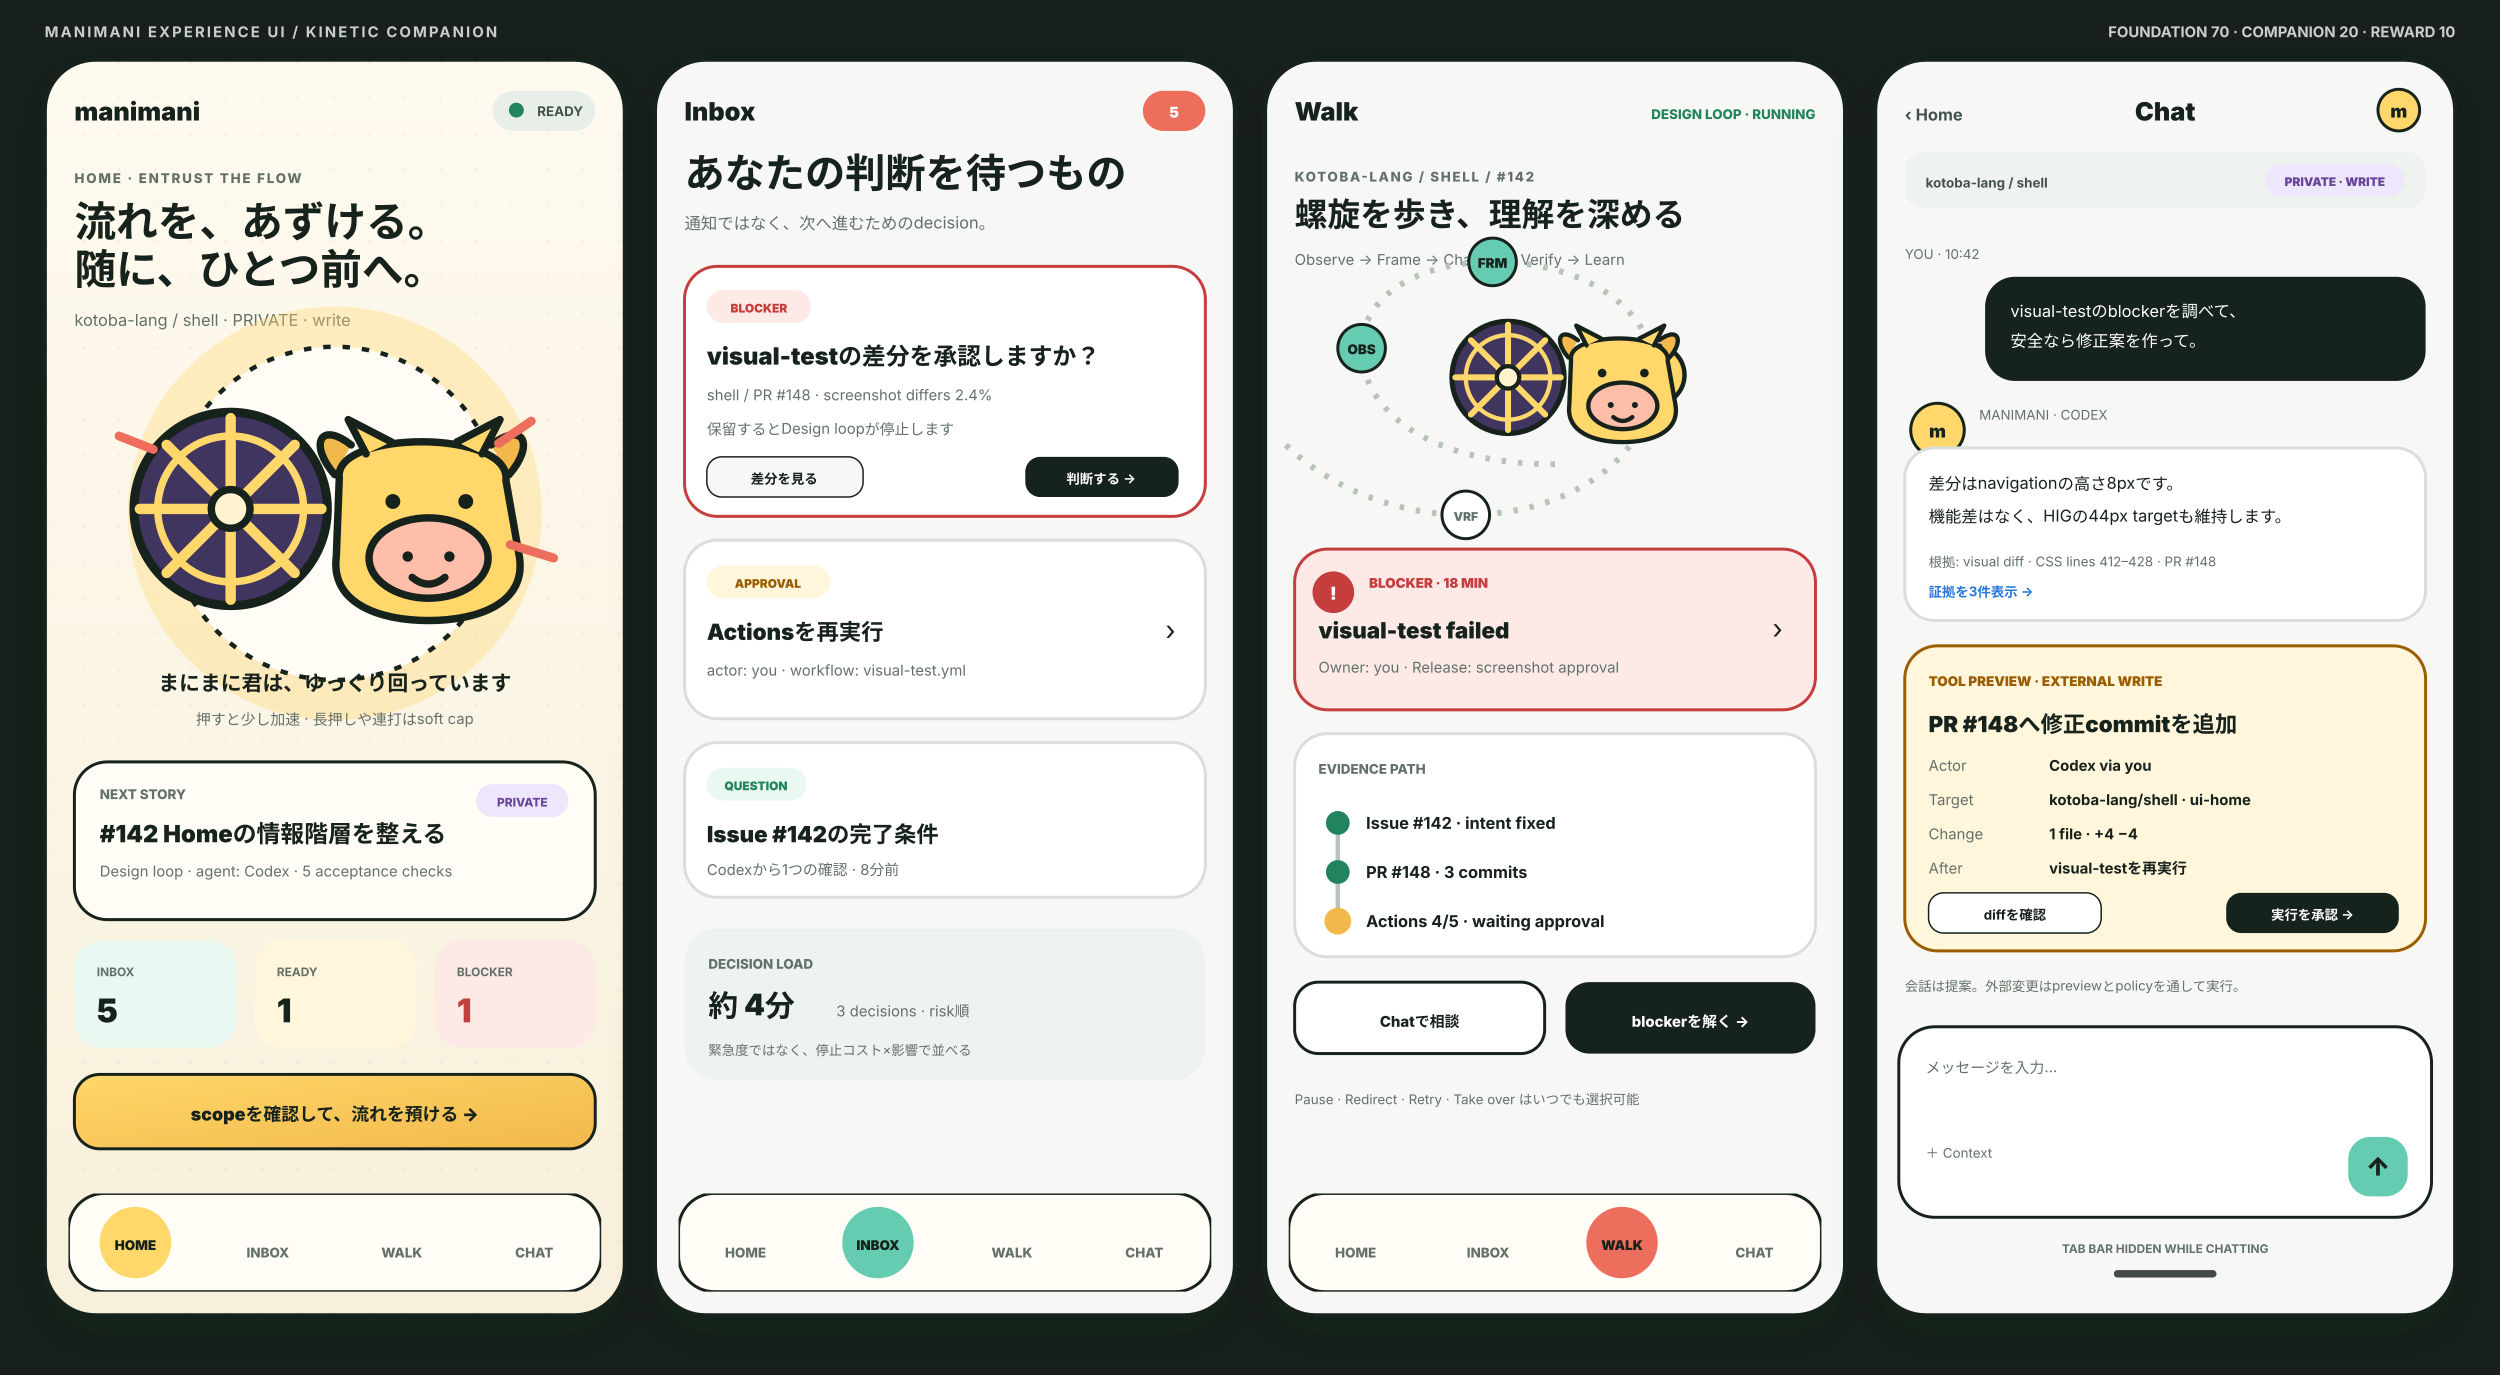
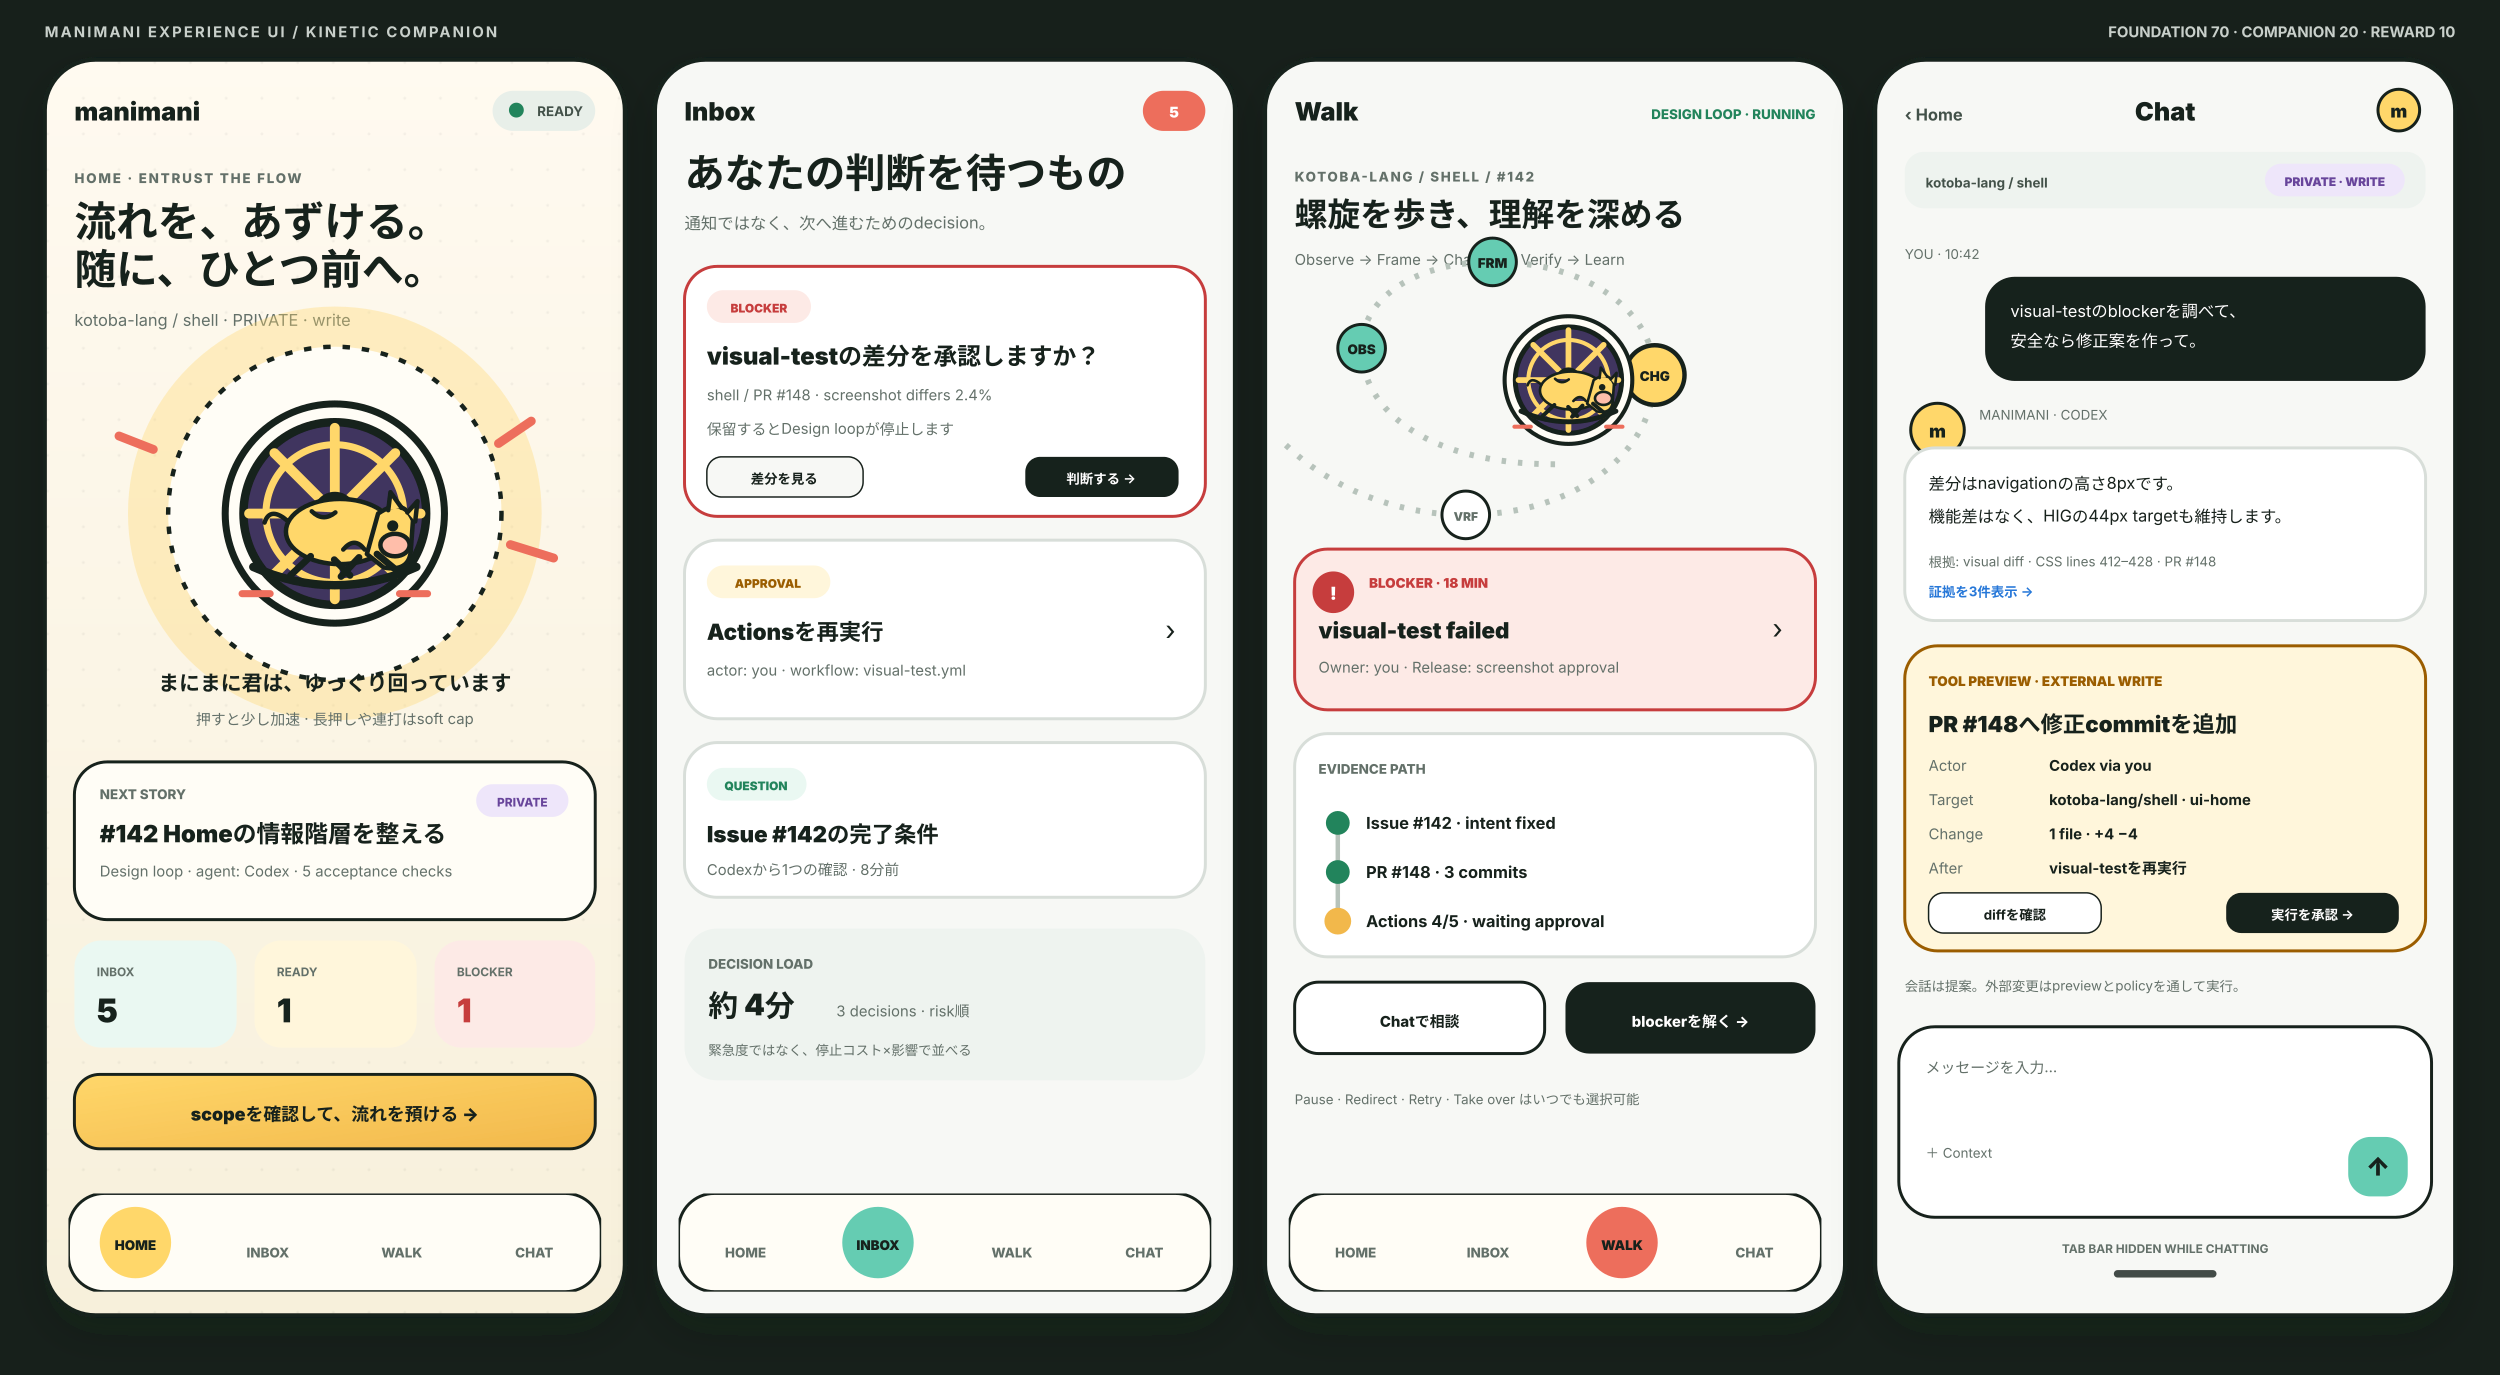
<svg xmlns="http://www.w3.org/2000/svg" width="1680" height="924" viewBox="0 0 1680 924">
  <defs>
    <filter id="shadow">
      <feDropShadow dx="0" dy="12" stdDeviation="14" flood-color="#17201b" flood-opacity=".16" />
    </filter>
    <filter id="lift">
      <feDropShadow dx="0" dy="5" stdDeviation="5" flood-color="#17201b" flood-opacity=".18" />
    </filter>
    <linearGradient id="paper" x2="0" y2="1">
      <stop stop-color="#fffaf0" />
      <stop offset="1" stop-color="#f7f0db" />
    </linearGradient>
    <linearGradient id="mint" x2="1" y2="1">
      <stop stop-color="#9be7d0" />
      <stop offset="1" stop-color="#65ccb2" />
    </linearGradient>
    <linearGradient id="sun" x2="1" y2="1">
      <stop stop-color="#ffd76a" />
      <stop offset="1" stop-color="#f2b84b" />
    </linearGradient>
    <pattern id="dots" width="24" height="24" patternUnits="userSpaceOnUse">
      <circle cx="2" cy="2" r="1" fill="#17201b" opacity=".045" />
    </pattern>
    <symbol id="wheel" viewBox="0 0 160 160">
      <g class="wheel">
        <circle cx="80" cy="80" r="65" fill="#40345f" stroke="#17201b" stroke-width="6" />
        <circle cx="80" cy="80" r="49" fill="none" stroke="#ffd76a" stroke-width="5" />
        <path d="M80 19v122M19 80h122M37 37l86 86M123 37l-86 86" stroke="#ffd76a" stroke-width="7" stroke-linecap="round" />
        <circle cx="80" cy="80" r="13" fill="#fff4cf" stroke="#17201b" stroke-width="5" />
      </g>
    </symbol>
    <symbol id="cow" viewBox="0 0 175 150">
      <g stroke="#17201b" stroke-width="5" stroke-linecap="round" stroke-linejoin="round">
        <path d="M25 49C8 30 14 12 36 29M142 49c17-19 11-37-12-20" fill="#f2b84b" />
        <path d="M28 51C24 19 144 18 140 53l9 51c5 31-27 43-61 43s-66-12-62-43z" fill="#ffd76a" />
        <path d="m46 35-12-23 29 15m61 8 12-23-29 15" fill="#ffd76a" />
        <circle cx="64" cy="67" r="5" fill="#17201b" stroke="none" />
        <circle cx="113" cy="67" r="5" fill="#17201b" stroke="none" />
        <ellipse cx="88" cy="105" rx="40" ry="27" fill="#ffbeaa" />
        <circle cx="74" cy="104" r="3.5" fill="#17201b" stroke="none" />
        <circle cx="102" cy="104" r="3.5" fill="#17201b" stroke="none" />
        <path d="M77 118q11 9 22 0" fill="none" />
      </g>
    </symbol>
-     <symbol id="mascot" viewBox="0 0 300 170">
-       <use href="#wheel" width="160" height="160" />
-       <use href="#cow" x="125" y="8" width="175" height="150" />
+     <symbol id="runnerCow" viewBox="0 0 150 92">
+       <g stroke="#17201b" stroke-width="4" stroke-linecap="round" stroke-linejoin="round">
+         <ellipse cx="77" cy="47" rx="48" ry="29" fill="#ffd76a" />
+         <path d="M111 31q22-15 31 6l-2 28q-2 18-24 14l-15-12z" fill="#ffd76a" />
+         <path d="m120 28 2-16 10 14m5 4 9-10-2 18" fill="#ffd76a" />
+         <path d="M31 38Q15 24 10 39" fill="none" />
+         <ellipse cx="126" cy="59" rx="13" ry="10" fill="#ffbeaa" />
+         <circle cx="124" cy="42" r="3" fill="#17201b" />
+         <path d="M51 69 33 86M72 72l14 14M94 70 78 87M110 67l18 15" fill="none" stroke-width="6" />
+         <path d="M52 29q10 10 21 1m7 33q10-12 19 0" fill="#40345f" />
+       </g>
+     </symbol>
+     <symbol id="mascot" viewBox="0 0 200 180">
+       <circle cx="100" cy="88" r="78" fill="#fffdf6" stroke="#17201b" stroke-width="5" />
+       <use href="#wheel" x="20" y="8" width="160" height="160" />
+       <path d="M42 126q58 26 116 0" fill="none" stroke="#17201b" stroke-width="6" stroke-linecap="round" />
+       <g class="runner">
+         <use href="#runnerCow" x="42" y="63" width="120" height="74" />
+       </g>
+       <path d="M34 145h20M146 145h20" stroke="#ed6e5c" stroke-width="5" stroke-linecap="round" />
    </symbol>
    <symbol id="nav" viewBox="0 0 358 66">
      <rect width="358" height="66" rx="24" fill="#fffdf6" stroke="#17201b" stroke-width="2" />
-       <g font-family="-apple-system,BlinkMacSystemFont,'Noto Sans JP',sans-serif" font-size="9" font-weight="800" text-anchor="middle" fill="#637069">
+       <g font-family="'Noto Sans JP',-apple-system,BlinkMacSystemFont,sans-serif" font-size="9" font-weight="800" text-anchor="middle" fill="#637069">
        <text x="45" y="43">HOME</text>
        <text x="134" y="43">INBOX</text>
        <text x="224" y="43">WALK</text>
        <text x="313" y="43">CHAT</text>
      </g>
    </symbol>
    <style>
-       .wheel{transform-box:fill-box;transform-origin:center;animation:turn 8s linear infinite}.mascot:hover .wheel{animation-duration:2.8s}.mascot:active .wheel{animation-duration:.9s}.pulse{animation:pulse 2.4s ease-in-out infinite}@keyframes turn{to{transform:rotate(360deg)}}@keyframes pulse{50%{transform:scale(1.025)}}@media(prefers-reduced-motion:reduce){.wheel,.pulse{animation:none!important}}
+       .wheel{transform-box:fill-box;transform-origin:center;animation:turn 8s linear infinite}.runner{transform-box:fill-box;transform-origin:center bottom;animation:run .42s ease-in-out infinite alternate}.mascot:hover .wheel{animation-duration:2.8s}.mascot:hover .runner{animation-duration:.24s}.mascot:active .wheel{animation-duration:.9s}.mascot:active .runner{animation-duration:.12s}.pulse{animation:pulse 2.4s ease-in-out infinite}@keyframes turn{to{transform:rotate(360deg)}}@keyframes run{to{transform:translateY(-3px) rotate(-1.5deg)}}@keyframes pulse{50%{transform:scale(1.025)}}@media(prefers-reduced-motion:reduce){.wheel,.runner,.pulse{animation:none!important}}
    </style>
  </defs>
  <rect width="1680" height="924" fill="#17201b" />
  <text x="30" y="25" fill="#c9d0cb" font-family="-apple-system,sans-serif" font-size="10" font-weight="700" letter-spacing="1.4">MANIMANI EXPERIENCE UI / KINETIC COMPANION</text>
  <text x="1650" y="25" fill="#c9d0cb" font-family="-apple-system,sans-serif" font-size="10" font-weight="700" text-anchor="end">FOUNDATION 70 · COMPANION 20 · REWARD 10</text>
-   <g id="Home" transform="translate(30 40)" font-family="-apple-system,BlinkMacSystemFont,'Noto Sans JP',sans-serif" filter="url(#shadow)">
+   <g id="Home" transform="translate(30 40)" font-family="'Noto Sans JP',-apple-system,BlinkMacSystemFont,sans-serif" filter="url(#shadow)">
    <rect width="390" height="844" rx="34" fill="url(#paper)" stroke="#17201b" stroke-width="3" />
    <rect width="390" height="844" rx="34" fill="url(#dots)" />
    <text x="20" y="41" fill="#17201b" font-size="17" font-weight="850">manimani</text>
    <rect x="301" y="21" width="69" height="27" rx="14" fill="#e8efe9" />
    <circle cx="317" cy="34" r="5" fill="#23845b" />
    <text x="331" y="38" fill="#435149" font-size="9" font-weight="750">READY</text>
    <text x="20" y="83" fill="#637069" font-size="9" font-weight="800" letter-spacing="1.2">HOME · ENTRUST THE FLOW</text>
    <text x="20" y="119" fill="#17201b" font-size="28" font-weight="900">流れを、あずける。</text>
    <text x="20" y="151" fill="#17201b" font-size="28" font-weight="900">随に、ひとつ前へ。</text>
    <text x="20" y="179" fill="#637069" font-size="11">kotoba-lang / shell · PRIVATE · write</text>
    <g class="mascot" transform="translate(42 205)" style="cursor:pointer">
      <circle cx="153" cy="100" r="139" fill="#ffd76a" opacity=".34" />
      <circle class="pulse" cx="153" cy="100" r="112" fill="#fffdf6" stroke="#17201b" stroke-width="3" stroke-dasharray="5 8" />
      <use href="#mascot" x="3" y="17" width="300" height="170" />
      <path d="M8 48 31 57M285 38l-22 15M300 130l-29-9" stroke="#ed6e5c" stroke-width="6" stroke-linecap="round" />
    </g>
    <text x="195" y="424" fill="#17201b" font-size="14" font-weight="850" text-anchor="middle">まにまに君は、ゆっくり回っています</text>
    <text x="195" y="447" fill="#637069" font-size="10" text-anchor="middle">押すと少し加速 · 長押しや連打はsoft cap</text>
    <rect x="20" y="472" width="350" height="106" rx="22" fill="#fffdf6" stroke="#17201b" stroke-width="2" />
    <text x="37" y="497" fill="#637069" font-size="9" font-weight="800">NEXT STORY</text>
    <text x="37" y="526" fill="#17201b" font-size="16" font-weight="850">#142 Homeの情報階層を整える</text>
    <text x="37" y="549" fill="#637069" font-size="10">Design loop · agent: Codex · 5 acceptance checks</text>
    <rect x="290" y="487" width="62" height="22" rx="11" fill="#eee6fa" />
    <text x="321" y="502" fill="#68459b" font-size="8" font-weight="800" text-anchor="middle">PRIVATE</text>
    <g transform="translate(20 592)">
      <rect width="109" height="72" rx="18" fill="#eaf8f2" />
      <text x="15" y="24" fill="#637069" font-size="8" font-weight="700">INBOX</text>
      <text x="15" y="55" fill="#17201b" font-size="22" font-weight="850">5</text>
      <rect x="121" width="109" height="72" rx="18" fill="#fff6db" />
      <text x="136" y="24" fill="#637069" font-size="8" font-weight="700">READY</text>
      <text x="136" y="55" fill="#17201b" font-size="22" font-weight="850">1</text>
      <rect x="242" width="108" height="72" rx="18" fill="#fdeae6" />
      <text x="257" y="24" fill="#637069" font-size="8" font-weight="700">BLOCKER</text>
      <text x="257" y="55" fill="#c63c3c" font-size="22" font-weight="850">1</text>
    </g>
    <rect x="20" y="682" width="350" height="50" rx="17" fill="url(#sun)" stroke="#17201b" stroke-width="2" />
    <text x="195" y="713" fill="#17201b" font-size="12" font-weight="900" text-anchor="middle">scopeを確認して、流れを預ける →</text>
    <use href="#nav" x="16" y="762" width="358" height="66" />
    <circle cx="61" cy="795" r="24" fill="#ffd76a" />
    <text x="61" y="800" fill="#17201b" font-size="9" font-weight="900" text-anchor="middle">HOME</text>
  </g>
-   <g id="Inbox" transform="translate(440 40)" font-family="-apple-system,BlinkMacSystemFont,'Noto Sans JP',sans-serif" filter="url(#shadow)">
+   <g id="Inbox" transform="translate(440 40)" font-family="'Noto Sans JP',-apple-system,BlinkMacSystemFont,sans-serif" filter="url(#shadow)">
    <rect width="390" height="844" rx="34" fill="#f7f8f5" stroke="#17201b" stroke-width="3" />
    <text x="20" y="41" fill="#17201b" font-size="17" font-weight="850">Inbox</text>
    <rect x="328" y="21" width="42" height="27" rx="14" fill="#ed6e5c" />
    <text x="349" y="39" fill="#fff" font-size="10" font-weight="850" text-anchor="middle">5</text>
    <text x="20" y="86" fill="#17201b" font-size="27" font-weight="900">あなたの判断を待つもの</text>
    <text x="20" y="114" fill="#637069" font-size="11">通知ではなく、次へ進むためのdecision。</text>
    <rect x="20" y="139" width="350" height="168" rx="22" fill="#fff" stroke="#c63c3c" stroke-width="2" />
    <rect x="35" y="155" width="70" height="22" rx="11" fill="#fdeae6" />
    <text x="70" y="170" fill="#c63c3c" font-size="8" font-weight="850" text-anchor="middle">BLOCKER</text>
    <text x="35" y="205" fill="#17201b" font-size="16" font-weight="850">visual-testの差分を承認しますか？</text>
    <text x="35" y="229" fill="#637069" font-size="10">shell / PR #148 · screenshot differs 2.4%</text>
    <text x="35" y="252" fill="#637069" font-size="10">保留するとDesign loopが停止します</text>
    <rect x="35" y="267" width="105" height="27" rx="10" fill="#f7f8f5" stroke="#17201b" />
    <text x="87" y="285" fill="#17201b" font-size="9" font-weight="750" text-anchor="middle">差分を見る</text>
    <rect x="249" y="267" width="103" height="27" rx="10" fill="#17201b" />
    <text x="300" y="285" fill="#fff" font-size="9" font-weight="750" text-anchor="middle">判断する →</text>
    <rect x="20" y="323" width="350" height="120" rx="22" fill="#fff" stroke="#d8ded9" stroke-width="2" />
    <rect x="35" y="340" width="83" height="22" rx="11" fill="#fff6db" />
    <text x="76" y="355" fill="#9b5d00" font-size="8" font-weight="850" text-anchor="middle">APPROVAL</text>
    <text x="35" y="390" fill="#17201b" font-size="15" font-weight="850">Actionsを再実行</text>
    <text x="35" y="414" fill="#637069" font-size="10">actor: you · workflow: visual-test.yml</text>
    <text x="350" y="390" fill="#17201b" font-size="18" text-anchor="end">›</text>
    <rect x="20" y="459" width="350" height="104" rx="22" fill="#fff" stroke="#d8ded9" stroke-width="2" />
    <rect x="35" y="476" width="67" height="22" rx="11" fill="#eaf8f2" />
    <text x="68" y="491" fill="#23845b" font-size="8" font-weight="850" text-anchor="middle">QUESTION</text>
    <text x="35" y="526" fill="#17201b" font-size="15" font-weight="850">Issue #142の完了条件</text>
    <text x="35" y="548" fill="#637069" font-size="10">Codexから1つの確認 · 8分前</text>
    <rect x="20" y="584" width="350" height="102" rx="22" fill="#eef3ef" />
    <text x="36" y="611" fill="#637069" font-size="9" font-weight="800">DECISION LOAD</text>
    <text x="36" y="643" fill="#17201b" font-size="20" font-weight="850">約 4分</text>
    <text x="122" y="643" fill="#637069" font-size="10">3 decisions · risk順</text>
    <text x="36" y="669" fill="#637069" font-size="9">緊急度ではなく、停止コスト×影響で並べる</text>
    <use href="#nav" x="16" y="762" width="358" height="66" />
    <circle cx="150" cy="795" r="24" fill="#65ccb2" />
    <text x="150" y="800" fill="#17201b" font-size="9" font-weight="900" text-anchor="middle">INBOX</text>
  </g>
-   <g id="Walk" transform="translate(850 40)" font-family="-apple-system,BlinkMacSystemFont,'Noto Sans JP',sans-serif" filter="url(#shadow)">
+   <g id="Walk" transform="translate(850 40)" font-family="'Noto Sans JP',-apple-system,BlinkMacSystemFont,sans-serif" filter="url(#shadow)">
    <rect width="390" height="844" rx="34" fill="#f7f8f5" stroke="#17201b" stroke-width="3" />
    <text x="20" y="41" fill="#17201b" font-size="17" font-weight="850">Walk</text>
    <text x="370" y="40" fill="#23845b" font-size="9" font-weight="800" text-anchor="end">DESIGN LOOP · RUNNING</text>
    <text x="20" y="82" fill="#637069" font-size="9" font-weight="800" letter-spacing="1.1">KOTOBA-LANG / SHELL / #142</text>
    <text x="20" y="112" fill="#17201b" font-size="22" font-weight="900">螺旋を歩き、理解を深める</text>
    <text x="20" y="138" fill="#637069" font-size="10">Observe → Frame → Change → Verify → Learn</text>
    <g transform="translate(15 154)">
      <path d="M180 118c-85 0-130-36-130-78 0-35 38-58 88-58 65 0 109 34 109 76 0 51-52 94-127 94-48 0-92-19-121-47" fill="none" stroke="#b7c3bb" stroke-width="4" stroke-dasharray="3 8" />
      <circle cx="50" cy="40" r="16" fill="#65ccb2" stroke="#17201b" stroke-width="2" />
      <text x="50" y="44" fill="#17201b" font-size="9" font-weight="850" text-anchor="middle">OBS</text>
      <circle cx="138" cy="-18" r="16" fill="#65ccb2" stroke="#17201b" stroke-width="2" />
      <text x="138" y="-14" fill="#17201b" font-size="9" font-weight="850" text-anchor="middle">FRM</text>
      <circle cx="247" cy="58" r="20" fill="#ffd76a" stroke="#17201b" stroke-width="3" />
      <text x="247" y="62" fill="#17201b" font-size="9" font-weight="900" text-anchor="middle">CHG</text>
      <circle cx="120" cy="152" r="16" fill="#fff" stroke="#17201b" stroke-width="2" />
      <text x="120" y="156" fill="#637069" font-size="8" font-weight="850" text-anchor="middle">VRF</text>
      <use class="mascot" href="#mascot" x="102" y="13" width="174" height="99" />
    </g>
    <rect x="20" y="329" width="350" height="108" rx="22" fill="#fdeae6" stroke="#c63c3c" stroke-width="2" />
    <circle cx="46" cy="358" r="14" fill="#c63c3c" />
    <text x="46" y="363" fill="#fff" font-size="12" font-weight="900" text-anchor="middle">!</text>
    <text x="70" y="355" fill="#c63c3c" font-size="9" font-weight="850">BLOCKER · 18 MIN</text>
    <text x="36" y="389" fill="#17201b" font-size="15" font-weight="850">visual-test failed</text>
    <text x="36" y="412" fill="#637069" font-size="10">Owner: you · Release: screenshot approval</text>
    <text x="348" y="389" fill="#17201b" font-size="18" text-anchor="end">›</text>
    <rect x="20" y="453" width="350" height="150" rx="22" fill="#fff" stroke="#d8ded9" stroke-width="2" />
    <text x="36" y="480" fill="#637069" font-size="9" font-weight="800">EVIDENCE PATH</text>
    <path d="M49 511v66" stroke="#b7c3bb" stroke-width="3" />
    <circle cx="49" cy="513" r="8" fill="#23845b" />
    <text x="68" y="517" fill="#17201b" font-size="11" font-weight="750">Issue #142 · intent fixed</text>
    <circle cx="49" cy="546" r="8" fill="#23845b" />
    <text x="68" y="550" fill="#17201b" font-size="11" font-weight="750">PR #148 · 3 commits</text>
    <circle cx="49" cy="579" r="9" fill="#f2b84b" />
    <text x="68" y="583" fill="#17201b" font-size="11" font-weight="750">Actions 4/5 · waiting approval</text>
    <rect x="20" y="620" width="168" height="48" rx="16" fill="#fff" stroke="#17201b" stroke-width="2" />
    <text x="104" y="650" fill="#17201b" font-size="10" font-weight="800" text-anchor="middle">Chatで相談</text>
    <rect x="202" y="620" width="168" height="48" rx="16" fill="#17201b" />
    <text x="286" y="650" fill="#fff" font-size="10" font-weight="800" text-anchor="middle">blockerを解く →</text>
    <text x="20" y="702" fill="#637069" font-size="9">Pause · Redirect · Retry · Take over はいつでも選択可能</text>
    <use href="#nav" x="16" y="762" width="358" height="66" />
    <circle cx="240" cy="795" r="24" fill="#ed6e5c" />
    <text x="240" y="800" fill="#17201b" font-size="9" font-weight="900" text-anchor="middle">WALK</text>
  </g>
-   <g id="Chat" transform="translate(1260 40)" font-family="-apple-system,BlinkMacSystemFont,'Noto Sans JP',sans-serif" filter="url(#shadow)">
+   <g id="Chat" transform="translate(1260 40)" font-family="'Noto Sans JP',-apple-system,BlinkMacSystemFont,sans-serif" filter="url(#shadow)">
    <rect width="390" height="844" rx="34" fill="#f7f8f5" stroke="#17201b" stroke-width="3" />
    <text x="20" y="41" fill="#435149" font-size="11" font-weight="750">‹ Home</text>
    <text x="195" y="41" fill="#17201b" font-size="17" font-weight="850" text-anchor="middle">Chat</text>
    <circle cx="352" cy="34" r="14" fill="#ffd76a" stroke="#17201b" stroke-width="2" />
    <text x="352" y="39" fill="#17201b" font-size="12" font-weight="900" text-anchor="middle">m</text>
    <g transform="translate(20 62)">
      <rect width="350" height="38" rx="13" fill="#eef3ef" />
      <text x="14" y="24" fill="#435149" font-size="9" font-weight="750">kotoba-lang / shell</text>
      <rect x="242" y="8" width="94" height="22" rx="11" fill="#eee6fa" />
      <text x="289" y="23" fill="#68459b" font-size="8" font-weight="850" text-anchor="middle">PRIVATE · WRITE</text>
    </g>
    <text x="20" y="134" fill="#637069" font-size="9">YOU · 10:42</text>
    <rect x="74" y="146" width="296" height="70" rx="20" fill="#17201b" />
    <text x="91" y="173" fill="#fff" font-size="11">visual-testのblockerを調べて、</text>
    <text x="91" y="193" fill="#fff" font-size="11">安全なら修正案を作って。</text>
    <circle cx="42" cy="249" r="18" fill="#ffd76a" stroke="#17201b" stroke-width="2" />
    <text x="42" y="254" fill="#17201b" font-size="12" font-weight="900" text-anchor="middle">m</text>
    <text x="70" y="242" fill="#637069" font-size="9">MANIMANI · CODEX</text>
    <rect x="20" y="261" width="350" height="116" rx="20" fill="#fff" stroke="#d8ded9" stroke-width="2" />
    <text x="36" y="289" fill="#17201b" font-size="11">差分はnavigationの高さ8pxです。</text>
    <text x="36" y="311" fill="#17201b" font-size="11">機能差はなく、HIGの44px targetも維持します。</text>
    <text x="36" y="341" fill="#637069" font-size="9">根拠: visual diff · CSS lines 412–428 · PR #148</text>
    <text x="36" y="361" fill="#2677d8" font-size="9" font-weight="750">証拠を3件表示 →</text>
    <rect x="20" y="394" width="350" height="205" rx="22" fill="#fff6db" stroke="#9b5d00" stroke-width="2" />
    <text x="36" y="421" fill="#9b5d00" font-size="9" font-weight="900">TOOL PREVIEW · EXTERNAL WRITE</text>
    <text x="36" y="452" fill="#17201b" font-size="15" font-weight="850">PR #148へ修正commitを追加</text>
    <text x="36" y="478" fill="#637069" font-size="10">Actor</text>
    <text x="117" y="478" fill="#17201b" font-size="10" font-weight="750">Codex via you</text>
    <text x="36" y="501" fill="#637069" font-size="10">Target</text>
    <text x="117" y="501" fill="#17201b" font-size="10" font-weight="750">kotoba-lang/shell · ui-home</text>
    <text x="36" y="524" fill="#637069" font-size="10">Change</text>
    <text x="117" y="524" fill="#17201b" font-size="10" font-weight="750">1 file · +4 −4</text>
    <text x="36" y="547" fill="#637069" font-size="10">After</text>
    <text x="117" y="547" fill="#17201b" font-size="10" font-weight="750">visual-testを再実行</text>
    <rect x="36" y="560" width="116" height="27" rx="10" fill="#fff" stroke="#17201b" />
    <text x="94" y="578" fill="#17201b" font-size="9" font-weight="750" text-anchor="middle">diffを確認</text>
    <rect x="236" y="560" width="116" height="27" rx="10" fill="#17201b" />
    <text x="294" y="578" fill="#fff" font-size="9" font-weight="750" text-anchor="middle">実行を承認 →</text>
    <text x="20" y="626" fill="#637069" font-size="9">会話は提案。外部変更はpreviewとpolicyを通して実行。</text>
    <rect x="16" y="650" width="358" height="128" rx="24" fill="#fff" stroke="#17201b" stroke-width="2" />
    <text x="34" y="681" fill="#637069" font-size="10">メッセージを入力…</text>
    <text x="34" y="738" fill="#637069" font-size="9">＋ Context</text>
    <rect x="318" y="724" width="40" height="40" rx="15" fill="#65ccb2" />
    <text x="338" y="750" fill="#17201b" font-size="17" font-weight="900" text-anchor="middle">↑</text>
    <text x="195" y="802" fill="#637069" font-size="8" font-weight="700" text-anchor="middle">TAB BAR HIDDEN WHILE CHATTING</text>
    <path d="M163 816h64" stroke="#17201b" stroke-width="5" stroke-linecap="round" opacity=".8" />
  </g>
</svg>
